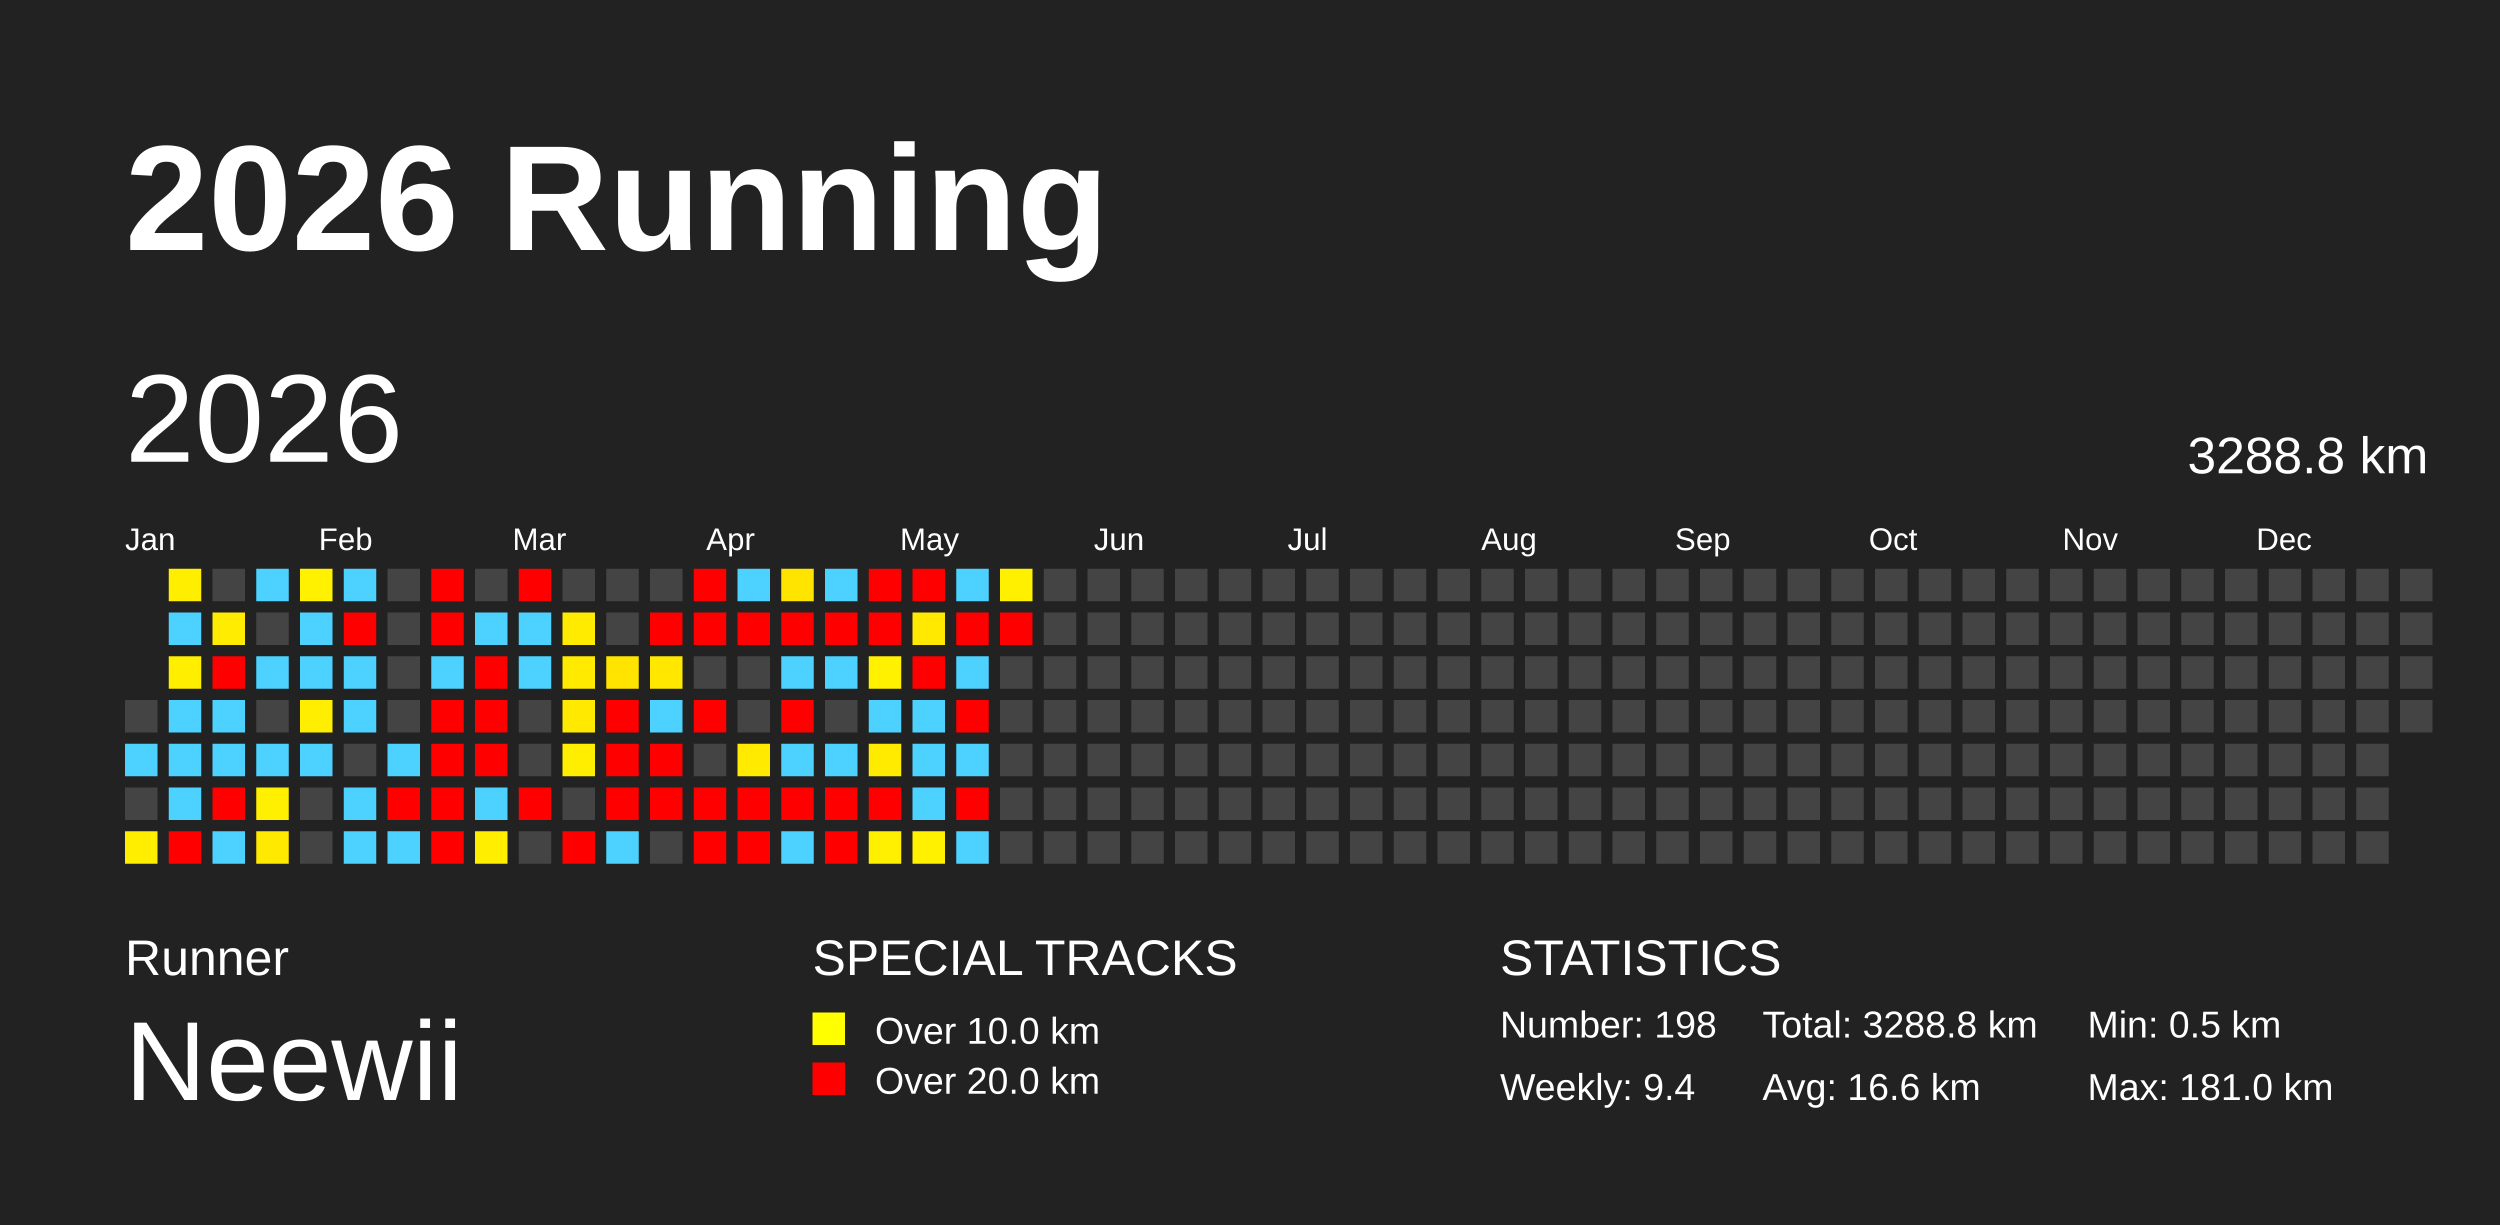
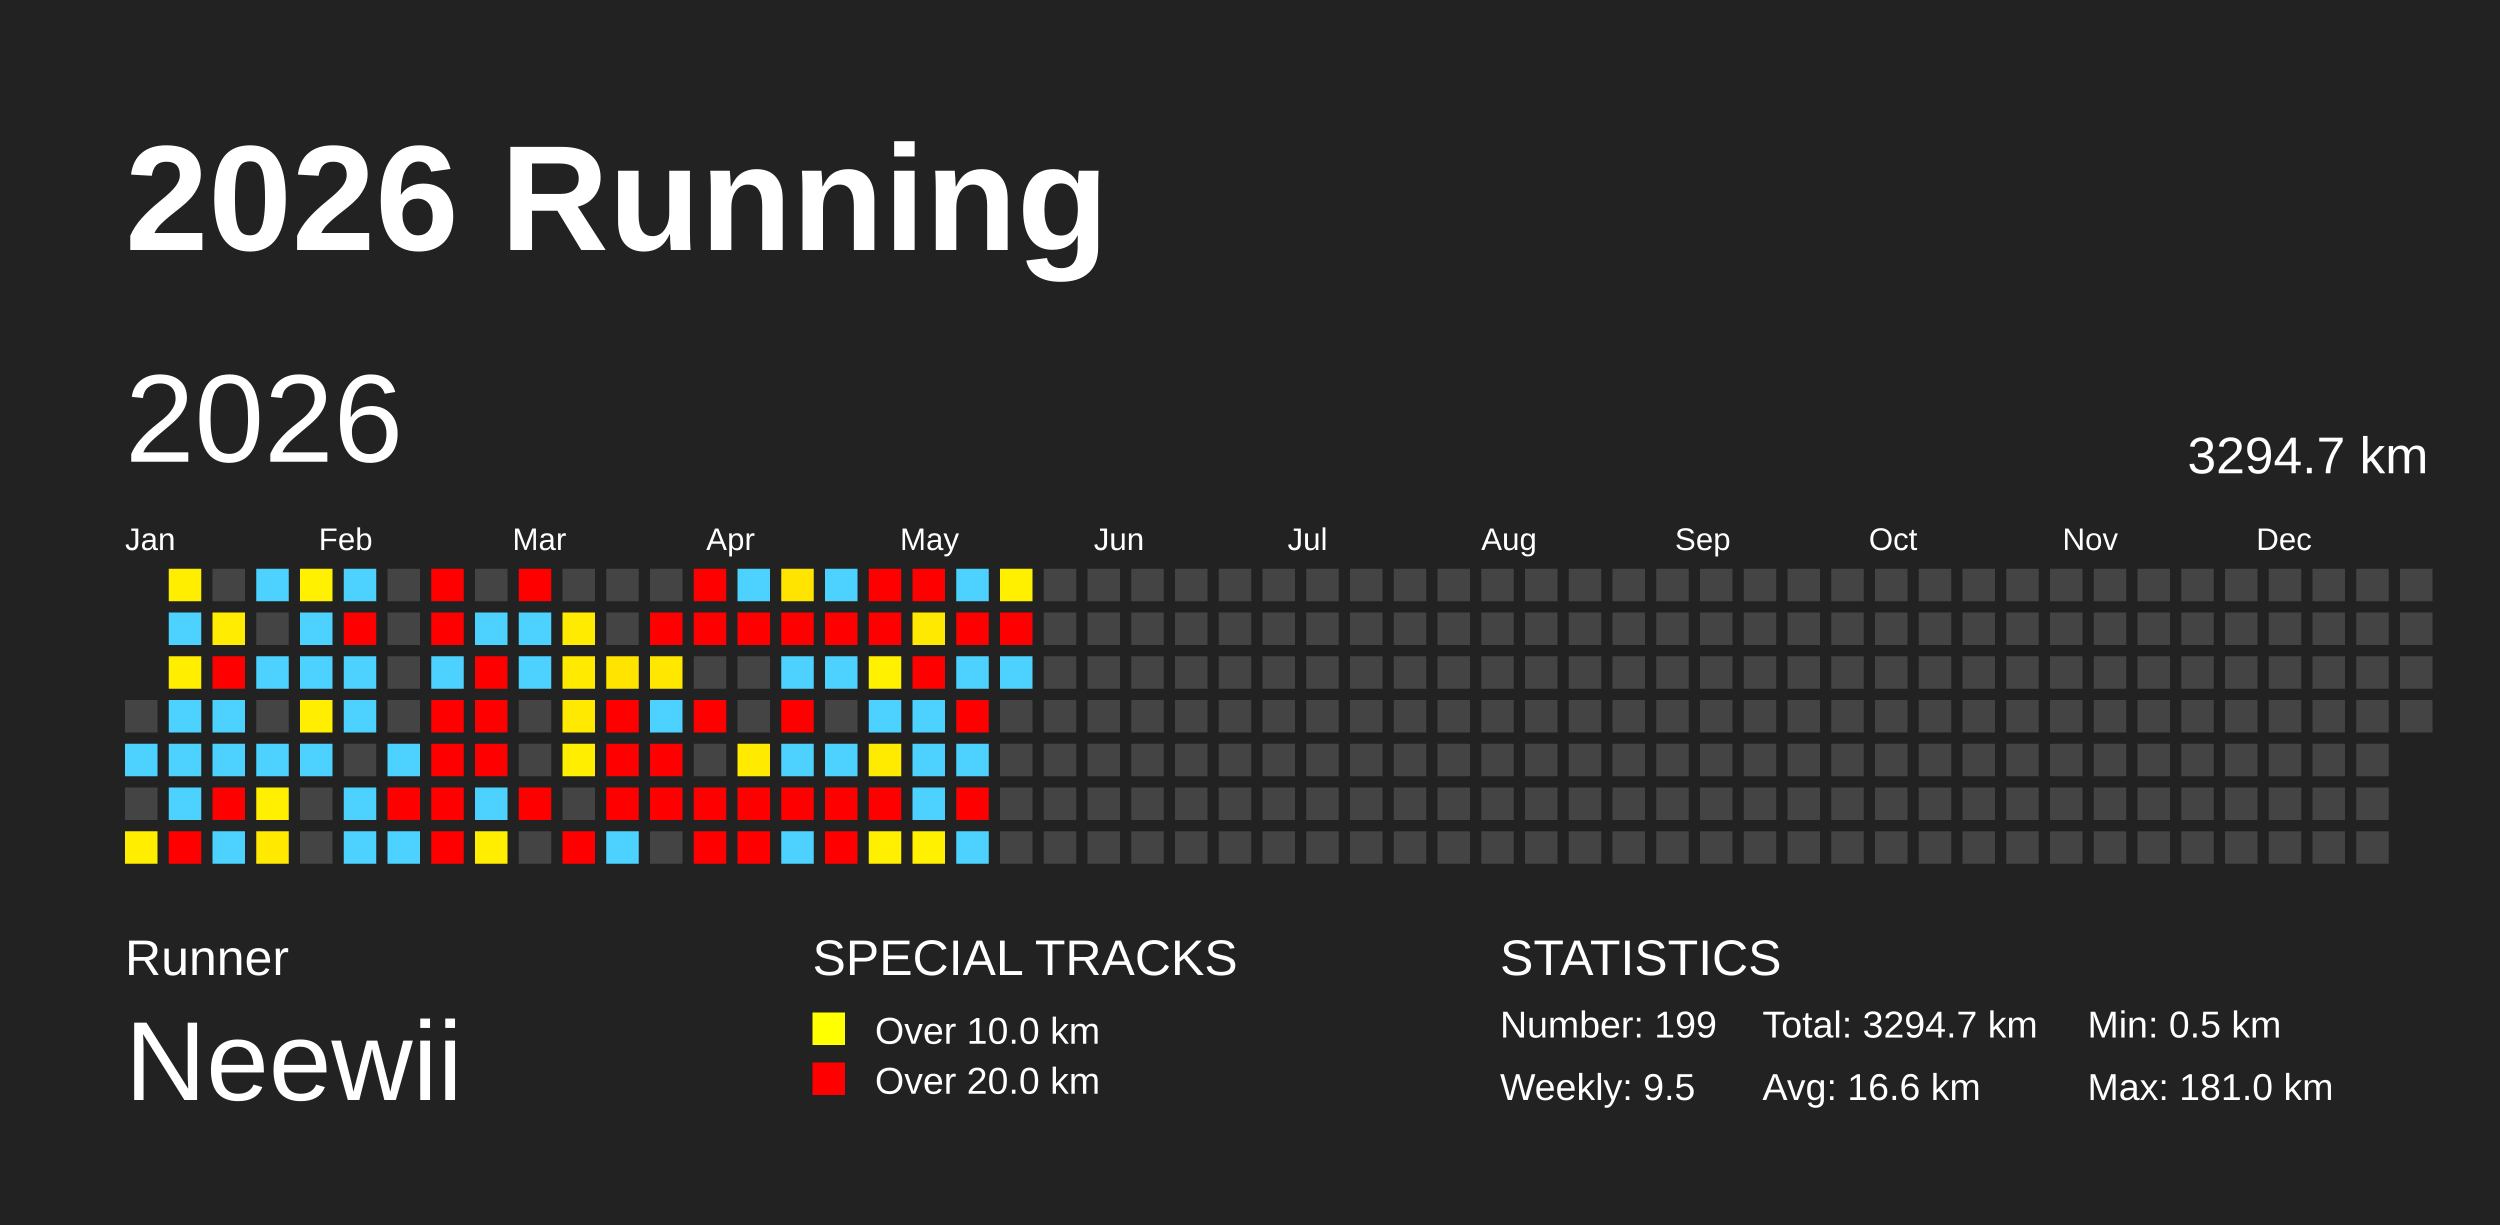
<svg xmlns="http://www.w3.org/2000/svg" baseProfile="full" height="98mm" version="1.1" viewBox="0,0,200,98" width="200mm">
  <defs />
  <rect fill="#222222" height="98" width="200" x="0" y="0" />
  <text fill="#FFFFFF" style="font-size:12px; font-family:Arial; font-weight:bold;" x="10" y="20">2026 Running</text>
  <text fill="#FFFFFF" style="font-size:4px; font-family:Arial" x="10" y="78">Runner</text>
  <text fill="#FFFFFF" style="font-size:9px; font-family:Arial" x="10" y="88">Neewii</text>
  <text fill="#FFFFFF" style="font-size:4px; font-family:Arial" x="65" y="78">SPECIAL TRACKS</text>
  <rect fill="yellow" height="2.6" width="2.6" x="65" y="81" />
  <text fill="#FFFFFF" style="font-size:3px; font-family:Arial" x="70" y="83.5">Over 10.0 km</text>
  <rect fill="red" height="2.6" width="2.6" x="65" y="85" />
  <text fill="#FFFFFF" style="font-size:3px; font-family:Arial" x="70" y="87.5">Over 20.0 km</text>
  <text fill="#FFFFFF" style="font-size:4px; font-family:Arial" x="120" y="78">STATISTICS</text>
-   <text fill="#FFFFFF" style="font-size:3px; font-family:Arial" x="120" y="83">Number: 198</text>
-   <text fill="#FFFFFF" style="font-size:3px; font-family:Arial" x="120" y="88">Weekly: 9.4</text>
-   <text fill="#FFFFFF" style="font-size:3px; font-family:Arial" x="141" y="83">Total: 3288.8 km</text>
+   <text fill="#FFFFFF" style="font-size:3px; font-family:Arial" x="120" y="83">Number: 199</text>
+   <text fill="#FFFFFF" style="font-size:3px; font-family:Arial" x="120" y="88">Weekly: 9.5</text>
+   <text fill="#FFFFFF" style="font-size:3px; font-family:Arial" x="141" y="83">Total: 3294.7 km</text>
  <text fill="#FFFFFF" style="font-size:3px; font-family:Arial" x="141" y="88">Avg: 16.6 km</text>
  <text fill="#FFFFFF" style="font-size:3px; font-family:Arial" x="167" y="83">Min: 0.5 km</text>
  <text fill="#FFFFFF" style="font-size:3px; font-family:Arial" x="167" y="88">Max: 181.0 km</text>
  <text dominant-baseline="hanging" fill="#FFFFFF" style="font-size:10.0px; font-family:Arial;" x="10" y="30">2026</text>
-   <text dominant-baseline="hanging" fill="#FFFFFF" style="font-size:4.125px; font-family:Arial;" x="175" y="35">3288.8 km</text>
+   <text dominant-baseline="hanging" fill="#FFFFFF" style="font-size:4.125px; font-family:Arial;" x="175" y="35">3294.7 km</text>
  <text fill="#FFFFFF" style="font-size:2.5px; font-family:Arial" x="10.0" y="44">Jan</text>
  <text fill="#FFFFFF" style="font-size:2.5px; font-family:Arial" x="25.5" y="44">Feb</text>
  <text fill="#FFFFFF" style="font-size:2.5px; font-family:Arial" x="41.0" y="44">Mar</text>
  <text fill="#FFFFFF" style="font-size:2.5px; font-family:Arial" x="56.5" y="44">Apr</text>
  <text fill="#FFFFFF" style="font-size:2.5px; font-family:Arial" x="72.0" y="44">May</text>
  <text fill="#FFFFFF" style="font-size:2.5px; font-family:Arial" x="87.5" y="44">Jun</text>
  <text fill="#FFFFFF" style="font-size:2.5px; font-family:Arial" x="103.0" y="44">Jul</text>
  <text fill="#FFFFFF" style="font-size:2.5px; font-family:Arial" x="118.5" y="44">Aug</text>
  <text fill="#FFFFFF" style="font-size:2.5px; font-family:Arial" x="134.0" y="44">Sep</text>
  <text fill="#FFFFFF" style="font-size:2.5px; font-family:Arial" x="149.5" y="44">Oct</text>
  <text fill="#FFFFFF" style="font-size:2.5px; font-family:Arial" x="165.0" y="44">Nov</text>
  <text fill="#FFFFFF" style="font-size:2.5px; font-family:Arial" x="180.5" y="44">Dec</text>
  <rect fill="#444444" height="2.6" width="2.6" x="10.0" y="56.0" />
  <rect fill="#4dd2ff" height="2.6" width="2.6" x="10.0" y="59.5" />
  <rect fill="#444444" height="2.6" width="2.6" x="10.0" y="63.0" />
  <rect fill="#ffee00" height="2.6" width="2.6" x="10.0" y="66.5" />
  <rect fill="#ffee00" height="2.6" width="2.6" x="13.5" y="45.5" />
  <rect fill="#4dd2ff" height="2.6" width="2.6" x="13.5" y="49.0" />
  <rect fill="#ffee00" height="2.6" width="2.6" x="13.5" y="52.5" />
  <rect fill="#4dd2ff" height="2.6" width="2.6" x="13.5" y="56.0" />
  <rect fill="#4dd2ff" height="2.6" width="2.6" x="13.5" y="59.5" />
  <rect fill="#4dd2ff" height="2.6" width="2.6" x="13.5" y="63.0" />
  <rect fill="red" height="2.6" width="2.6" x="13.5" y="66.5" />
  <rect fill="#444444" height="2.6" width="2.6" x="17.0" y="45.5" />
  <rect fill="#ffec00" height="2.6" width="2.6" x="17.0" y="49.0" />
  <rect fill="red" height="2.6" width="2.6" x="17.0" y="52.5" />
  <rect fill="#4dd2ff" height="2.6" width="2.6" x="17.0" y="56.0" />
  <rect fill="#4dd2ff" height="2.6" width="2.6" x="17.0" y="59.5" />
  <rect fill="red" height="2.6" width="2.6" x="17.0" y="63.0" />
  <rect fill="#4dd2ff" height="2.6" width="2.6" x="17.0" y="66.5" />
  <rect fill="#4dd2ff" height="2.6" width="2.6" x="20.5" y="45.5" />
  <rect fill="#444444" height="2.6" width="2.6" x="20.5" y="49.0" />
  <rect fill="#4dd2ff" height="2.6" width="2.6" x="20.5" y="52.5" />
  <rect fill="#444444" height="2.6" width="2.6" x="20.5" y="56.0" />
  <rect fill="#4dd2ff" height="2.6" width="2.6" x="20.5" y="59.5" />
  <rect fill="#ffef00" height="2.6" width="2.6" x="20.5" y="63.0" />
  <rect fill="#ffe900" height="2.6" width="2.6" x="20.5" y="66.5" />
  <rect fill="#fff100" height="2.6" width="2.6" x="24.0" y="45.5" />
  <rect fill="#4dd2ff" height="2.6" width="2.6" x="24.0" y="49.0" />
  <rect fill="#4dd2ff" height="2.6" width="2.6" x="24.0" y="52.5" />
  <rect fill="#ffee00" height="2.6" width="2.6" x="24.0" y="56.0" />
  <rect fill="#4dd2ff" height="2.6" width="2.6" x="24.0" y="59.5" />
  <rect fill="#444444" height="2.6" width="2.6" x="24.0" y="63.0" />
  <rect fill="#444444" height="2.6" width="2.6" x="24.0" y="66.5" />
  <rect fill="#4dd2ff" height="2.6" width="2.6" x="27.5" y="45.5" />
  <rect fill="red" height="2.6" width="2.6" x="27.5" y="49.0" />
  <rect fill="#4dd2ff" height="2.6" width="2.6" x="27.5" y="52.5" />
  <rect fill="#4dd2ff" height="2.6" width="2.6" x="27.5" y="56.0" />
  <rect fill="#444444" height="2.6" width="2.6" x="27.5" y="59.5" />
  <rect fill="#4dd2ff" height="2.6" width="2.6" x="27.5" y="63.0" />
  <rect fill="#4dd2ff" height="2.6" width="2.6" x="27.5" y="66.5" />
  <rect fill="#444444" height="2.6" width="2.6" x="31.0" y="45.5" />
  <rect fill="#444444" height="2.6" width="2.6" x="31.0" y="49.0" />
  <rect fill="#444444" height="2.6" width="2.6" x="31.0" y="52.5" />
  <rect fill="#444444" height="2.6" width="2.6" x="31.0" y="56.0" />
  <rect fill="#4dd2ff" height="2.6" width="2.6" x="31.0" y="59.5" />
  <rect fill="red" height="2.6" width="2.6" x="31.0" y="63.0" />
  <rect fill="#4dd2ff" height="2.6" width="2.6" x="31.0" y="66.5" />
  <rect fill="red" height="2.6" width="2.6" x="34.5" y="45.5" />
  <rect fill="red" height="2.6" width="2.6" x="34.5" y="49.0" />
  <rect fill="#4dd2ff" height="2.6" width="2.6" x="34.5" y="52.5" />
  <rect fill="red" height="2.6" width="2.6" x="34.5" y="56.0" />
  <rect fill="red" height="2.6" width="2.6" x="34.5" y="59.5" />
  <rect fill="red" height="2.6" width="2.6" x="34.5" y="63.0" />
  <rect fill="red" height="2.6" width="2.6" x="34.5" y="66.5" />
  <rect fill="#444444" height="2.6" width="2.6" x="38.0" y="45.5" />
  <rect fill="#4dd2ff" height="2.6" width="2.6" x="38.0" y="49.0" />
  <rect fill="red" height="2.6" width="2.6" x="38.0" y="52.5" />
  <rect fill="red" height="2.6" width="2.6" x="38.0" y="56.0" />
  <rect fill="red" height="2.6" width="2.6" x="38.0" y="59.5" />
  <rect fill="#4dd2ff" height="2.6" width="2.6" x="38.0" y="63.0" />
  <rect fill="#ffee00" height="2.6" width="2.6" x="38.0" y="66.5" />
  <rect fill="red" height="2.6" width="2.6" x="41.5" y="45.5" />
  <rect fill="#4dd2ff" height="2.6" width="2.6" x="41.5" y="49.0" />
  <rect fill="#4dd2ff" height="2.6" width="2.6" x="41.5" y="52.5" />
  <rect fill="#444444" height="2.6" width="2.6" x="41.5" y="56.0" />
  <rect fill="#444444" height="2.6" width="2.6" x="41.5" y="59.5" />
  <rect fill="red" height="2.6" width="2.6" x="41.5" y="63.0" />
  <rect fill="#444444" height="2.6" width="2.6" x="41.5" y="66.5" />
  <rect fill="#444444" height="2.6" width="2.6" x="45.0" y="45.5" />
  <rect fill="#ffeb00" height="2.6" width="2.6" x="45.0" y="49.0" />
  <rect fill="#ffea00" height="2.6" width="2.6" x="45.0" y="52.5" />
  <rect fill="#ffe900" height="2.6" width="2.6" x="45.0" y="56.0" />
  <rect fill="#ffee00" height="2.6" width="2.6" x="45.0" y="59.5" />
  <rect fill="#444444" height="2.6" width="2.6" x="45.0" y="63.0" />
  <rect fill="red" height="2.6" width="2.6" x="45.0" y="66.5" />
  <rect fill="#444444" height="2.6" width="2.6" x="48.5" y="45.5" />
  <rect fill="#444444" height="2.6" width="2.6" x="48.5" y="49.0" />
  <rect fill="#ffe400" height="2.6" width="2.6" x="48.5" y="52.5" />
  <rect fill="red" height="2.6" width="2.6" x="48.5" y="56.0" />
  <rect fill="red" height="2.6" width="2.6" x="48.5" y="59.5" />
  <rect fill="red" height="2.6" width="2.6" x="48.5" y="63.0" />
  <rect fill="#4dd2ff" height="2.6" width="2.6" x="48.5" y="66.5" />
  <rect fill="#444444" height="2.6" width="2.6" x="52.0" y="45.5" />
  <rect fill="red" height="2.6" width="2.6" x="52.0" y="49.0" />
  <rect fill="#ffe700" height="2.6" width="2.6" x="52.0" y="52.5" />
  <rect fill="#4dd2ff" height="2.6" width="2.6" x="52.0" y="56.0" />
  <rect fill="red" height="2.6" width="2.6" x="52.0" y="59.5" />
  <rect fill="red" height="2.6" width="2.6" x="52.0" y="63.0" />
  <rect fill="#444444" height="2.6" width="2.6" x="52.0" y="66.5" />
  <rect fill="red" height="2.6" width="2.6" x="55.5" y="45.5" />
  <rect fill="red" height="2.6" width="2.6" x="55.5" y="49.0" />
  <rect fill="#444444" height="2.6" width="2.6" x="55.5" y="52.5" />
  <rect fill="red" height="2.6" width="2.6" x="55.5" y="56.0" />
  <rect fill="#444444" height="2.6" width="2.6" x="55.5" y="59.5" />
  <rect fill="red" height="2.6" width="2.6" x="55.5" y="63.0" />
  <rect fill="red" height="2.6" width="2.6" x="55.5" y="66.5" />
  <rect fill="#4dd2ff" height="2.6" width="2.6" x="59.0" y="45.5" />
  <rect fill="red" height="2.6" width="2.6" x="59.0" y="49.0" />
  <rect fill="#444444" height="2.6" width="2.6" x="59.0" y="52.5" />
  <rect fill="#444444" height="2.6" width="2.6" x="59.0" y="56.0" />
  <rect fill="#ffea00" height="2.6" width="2.6" x="59.0" y="59.5" />
  <rect fill="red" height="2.6" width="2.6" x="59.0" y="63.0" />
  <rect fill="red" height="2.6" width="2.6" x="59.0" y="66.5" />
  <rect fill="#ffe400" height="2.6" width="2.6" x="62.5" y="45.5" />
  <rect fill="red" height="2.6" width="2.6" x="62.5" y="49.0" />
  <rect fill="#4dd2ff" height="2.6" width="2.6" x="62.5" y="52.5" />
  <rect fill="red" height="2.6" width="2.6" x="62.5" y="56.0" />
  <rect fill="#4dd2ff" height="2.6" width="2.6" x="62.5" y="59.5" />
  <rect fill="red" height="2.6" width="2.6" x="62.5" y="63.0" />
  <rect fill="#4dd2ff" height="2.6" width="2.6" x="62.5" y="66.5" />
  <rect fill="#4dd2ff" height="2.6" width="2.6" x="66.0" y="45.5" />
  <rect fill="red" height="2.6" width="2.6" x="66.0" y="49.0" />
  <rect fill="#4dd2ff" height="2.6" width="2.6" x="66.0" y="52.5" />
  <rect fill="#444444" height="2.6" width="2.6" x="66.0" y="56.0" />
  <rect fill="#4dd2ff" height="2.6" width="2.6" x="66.0" y="59.5" />
  <rect fill="red" height="2.6" width="2.6" x="66.0" y="63.0" />
  <rect fill="red" height="2.6" width="2.6" x="66.0" y="66.5" />
  <rect fill="red" height="2.6" width="2.6" x="69.5" y="45.5" />
  <rect fill="red" height="2.6" width="2.6" x="69.5" y="49.0" />
  <rect fill="#fff100" height="2.6" width="2.6" x="69.5" y="52.5" />
  <rect fill="#4dd2ff" height="2.6" width="2.6" x="69.5" y="56.0" />
  <rect fill="#ffeb00" height="2.6" width="2.6" x="69.5" y="59.5" />
  <rect fill="red" height="2.6" width="2.6" x="69.5" y="63.0" />
  <rect fill="#ffef00" height="2.6" width="2.6" x="69.5" y="66.5" />
  <rect fill="red" height="2.6" width="2.6" x="73.0" y="45.5" />
  <rect fill="#ffe900" height="2.6" width="2.6" x="73.0" y="49.0" />
  <rect fill="red" height="2.6" width="2.6" x="73.0" y="52.5" />
  <rect fill="#4dd2ff" height="2.6" width="2.6" x="73.0" y="56.0" />
  <rect fill="#4dd2ff" height="2.6" width="2.6" x="73.0" y="59.5" />
  <rect fill="#4dd2ff" height="2.6" width="2.6" x="73.0" y="63.0" />
  <rect fill="#fff100" height="2.6" width="2.6" x="73.0" y="66.5" />
  <rect fill="#4dd2ff" height="2.6" width="2.6" x="76.5" y="45.5" />
  <rect fill="red" height="2.6" width="2.6" x="76.5" y="49.0" />
  <rect fill="#4dd2ff" height="2.6" width="2.6" x="76.5" y="52.5" />
  <rect fill="red" height="2.6" width="2.6" x="76.5" y="56.0" />
  <rect fill="#4dd2ff" height="2.6" width="2.6" x="76.5" y="59.5" />
  <rect fill="red" height="2.6" width="2.6" x="76.5" y="63.0" />
  <rect fill="#4dd2ff" height="2.6" width="2.6" x="76.5" y="66.5" />
  <rect fill="#fff000" height="2.6" width="2.6" x="80.0" y="45.5" />
  <rect fill="red" height="2.6" width="2.6" x="80.0" y="49.0" />
-   <rect fill="#444444" height="2.6" width="2.6" x="80.0" y="52.5" />
+   <rect fill="#4dd2ff" height="2.6" width="2.6" x="80.0" y="52.5" />
  <rect fill="#444444" height="2.6" width="2.6" x="80.0" y="56.0" />
  <rect fill="#444444" height="2.6" width="2.6" x="80.0" y="59.5" />
  <rect fill="#444444" height="2.6" width="2.6" x="80.0" y="63.0" />
  <rect fill="#444444" height="2.6" width="2.6" x="80.0" y="66.5" />
  <rect fill="#444444" height="2.6" width="2.6" x="83.5" y="45.5" />
  <rect fill="#444444" height="2.6" width="2.6" x="83.5" y="49.0" />
  <rect fill="#444444" height="2.6" width="2.6" x="83.5" y="52.5" />
  <rect fill="#444444" height="2.6" width="2.6" x="83.5" y="56.0" />
  <rect fill="#444444" height="2.6" width="2.6" x="83.5" y="59.5" />
  <rect fill="#444444" height="2.6" width="2.6" x="83.5" y="63.0" />
  <rect fill="#444444" height="2.6" width="2.6" x="83.5" y="66.5" />
  <rect fill="#444444" height="2.6" width="2.6" x="87.0" y="45.5" />
  <rect fill="#444444" height="2.6" width="2.6" x="87.0" y="49.0" />
  <rect fill="#444444" height="2.6" width="2.6" x="87.0" y="52.5" />
  <rect fill="#444444" height="2.6" width="2.6" x="87.0" y="56.0" />
  <rect fill="#444444" height="2.6" width="2.6" x="87.0" y="59.5" />
  <rect fill="#444444" height="2.6" width="2.6" x="87.0" y="63.0" />
  <rect fill="#444444" height="2.6" width="2.6" x="87.0" y="66.5" />
  <rect fill="#444444" height="2.6" width="2.6" x="90.5" y="45.5" />
  <rect fill="#444444" height="2.6" width="2.6" x="90.5" y="49.0" />
  <rect fill="#444444" height="2.6" width="2.6" x="90.5" y="52.5" />
  <rect fill="#444444" height="2.6" width="2.6" x="90.5" y="56.0" />
  <rect fill="#444444" height="2.6" width="2.6" x="90.5" y="59.5" />
  <rect fill="#444444" height="2.6" width="2.6" x="90.5" y="63.0" />
  <rect fill="#444444" height="2.6" width="2.6" x="90.5" y="66.5" />
  <rect fill="#444444" height="2.6" width="2.6" x="94.0" y="45.5" />
  <rect fill="#444444" height="2.6" width="2.6" x="94.0" y="49.0" />
  <rect fill="#444444" height="2.6" width="2.6" x="94.0" y="52.5" />
  <rect fill="#444444" height="2.6" width="2.6" x="94.0" y="56.0" />
  <rect fill="#444444" height="2.6" width="2.6" x="94.0" y="59.5" />
  <rect fill="#444444" height="2.6" width="2.6" x="94.0" y="63.0" />
  <rect fill="#444444" height="2.6" width="2.6" x="94.0" y="66.5" />
  <rect fill="#444444" height="2.6" width="2.6" x="97.5" y="45.5" />
  <rect fill="#444444" height="2.6" width="2.6" x="97.5" y="49.0" />
  <rect fill="#444444" height="2.6" width="2.6" x="97.5" y="52.5" />
  <rect fill="#444444" height="2.6" width="2.6" x="97.5" y="56.0" />
  <rect fill="#444444" height="2.6" width="2.6" x="97.5" y="59.5" />
  <rect fill="#444444" height="2.6" width="2.6" x="97.5" y="63.0" />
  <rect fill="#444444" height="2.6" width="2.6" x="97.5" y="66.5" />
  <rect fill="#444444" height="2.6" width="2.6" x="101.0" y="45.5" />
  <rect fill="#444444" height="2.6" width="2.6" x="101.0" y="49.0" />
  <rect fill="#444444" height="2.6" width="2.6" x="101.0" y="52.5" />
  <rect fill="#444444" height="2.6" width="2.6" x="101.0" y="56.0" />
  <rect fill="#444444" height="2.6" width="2.6" x="101.0" y="59.5" />
  <rect fill="#444444" height="2.6" width="2.6" x="101.0" y="63.0" />
  <rect fill="#444444" height="2.6" width="2.6" x="101.0" y="66.5" />
  <rect fill="#444444" height="2.6" width="2.6" x="104.5" y="45.5" />
  <rect fill="#444444" height="2.6" width="2.6" x="104.5" y="49.0" />
  <rect fill="#444444" height="2.6" width="2.6" x="104.5" y="52.5" />
  <rect fill="#444444" height="2.6" width="2.6" x="104.5" y="56.0" />
  <rect fill="#444444" height="2.6" width="2.6" x="104.5" y="59.5" />
  <rect fill="#444444" height="2.6" width="2.6" x="104.5" y="63.0" />
  <rect fill="#444444" height="2.6" width="2.6" x="104.5" y="66.5" />
  <rect fill="#444444" height="2.6" width="2.6" x="108.0" y="45.5" />
  <rect fill="#444444" height="2.6" width="2.6" x="108.0" y="49.0" />
  <rect fill="#444444" height="2.6" width="2.6" x="108.0" y="52.5" />
  <rect fill="#444444" height="2.6" width="2.6" x="108.0" y="56.0" />
  <rect fill="#444444" height="2.6" width="2.6" x="108.0" y="59.5" />
  <rect fill="#444444" height="2.6" width="2.6" x="108.0" y="63.0" />
  <rect fill="#444444" height="2.6" width="2.6" x="108.0" y="66.5" />
  <rect fill="#444444" height="2.6" width="2.6" x="111.5" y="45.5" />
  <rect fill="#444444" height="2.6" width="2.6" x="111.5" y="49.0" />
  <rect fill="#444444" height="2.6" width="2.6" x="111.5" y="52.5" />
  <rect fill="#444444" height="2.6" width="2.6" x="111.5" y="56.0" />
  <rect fill="#444444" height="2.6" width="2.6" x="111.5" y="59.5" />
  <rect fill="#444444" height="2.6" width="2.6" x="111.5" y="63.0" />
  <rect fill="#444444" height="2.6" width="2.6" x="111.5" y="66.5" />
  <rect fill="#444444" height="2.6" width="2.6" x="115.0" y="45.5" />
  <rect fill="#444444" height="2.6" width="2.6" x="115.0" y="49.0" />
  <rect fill="#444444" height="2.6" width="2.6" x="115.0" y="52.5" />
  <rect fill="#444444" height="2.6" width="2.6" x="115.0" y="56.0" />
  <rect fill="#444444" height="2.6" width="2.6" x="115.0" y="59.5" />
  <rect fill="#444444" height="2.6" width="2.6" x="115.0" y="63.0" />
  <rect fill="#444444" height="2.6" width="2.6" x="115.0" y="66.5" />
  <rect fill="#444444" height="2.6" width="2.6" x="118.5" y="45.5" />
  <rect fill="#444444" height="2.6" width="2.6" x="118.5" y="49.0" />
  <rect fill="#444444" height="2.6" width="2.6" x="118.5" y="52.5" />
  <rect fill="#444444" height="2.6" width="2.6" x="118.5" y="56.0" />
  <rect fill="#444444" height="2.6" width="2.6" x="118.5" y="59.5" />
  <rect fill="#444444" height="2.6" width="2.6" x="118.5" y="63.0" />
  <rect fill="#444444" height="2.6" width="2.6" x="118.5" y="66.5" />
  <rect fill="#444444" height="2.6" width="2.6" x="122.0" y="45.5" />
  <rect fill="#444444" height="2.6" width="2.6" x="122.0" y="49.0" />
  <rect fill="#444444" height="2.6" width="2.6" x="122.0" y="52.5" />
  <rect fill="#444444" height="2.6" width="2.6" x="122.0" y="56.0" />
  <rect fill="#444444" height="2.6" width="2.6" x="122.0" y="59.5" />
  <rect fill="#444444" height="2.6" width="2.6" x="122.0" y="63.0" />
  <rect fill="#444444" height="2.6" width="2.6" x="122.0" y="66.5" />
  <rect fill="#444444" height="2.6" width="2.6" x="125.5" y="45.5" />
  <rect fill="#444444" height="2.6" width="2.6" x="125.5" y="49.0" />
  <rect fill="#444444" height="2.6" width="2.6" x="125.5" y="52.5" />
  <rect fill="#444444" height="2.6" width="2.6" x="125.5" y="56.0" />
  <rect fill="#444444" height="2.6" width="2.6" x="125.5" y="59.5" />
  <rect fill="#444444" height="2.6" width="2.6" x="125.5" y="63.0" />
  <rect fill="#444444" height="2.6" width="2.6" x="125.5" y="66.5" />
  <rect fill="#444444" height="2.6" width="2.6" x="129.0" y="45.5" />
  <rect fill="#444444" height="2.6" width="2.6" x="129.0" y="49.0" />
  <rect fill="#444444" height="2.6" width="2.6" x="129.0" y="52.5" />
  <rect fill="#444444" height="2.6" width="2.6" x="129.0" y="56.0" />
  <rect fill="#444444" height="2.6" width="2.6" x="129.0" y="59.5" />
  <rect fill="#444444" height="2.6" width="2.6" x="129.0" y="63.0" />
  <rect fill="#444444" height="2.6" width="2.6" x="129.0" y="66.5" />
  <rect fill="#444444" height="2.6" width="2.6" x="132.5" y="45.5" />
  <rect fill="#444444" height="2.6" width="2.6" x="132.5" y="49.0" />
  <rect fill="#444444" height="2.6" width="2.6" x="132.5" y="52.5" />
  <rect fill="#444444" height="2.6" width="2.6" x="132.5" y="56.0" />
  <rect fill="#444444" height="2.6" width="2.6" x="132.5" y="59.5" />
  <rect fill="#444444" height="2.6" width="2.6" x="132.5" y="63.0" />
  <rect fill="#444444" height="2.6" width="2.6" x="132.5" y="66.5" />
  <rect fill="#444444" height="2.6" width="2.6" x="136.0" y="45.5" />
  <rect fill="#444444" height="2.6" width="2.6" x="136.0" y="49.0" />
  <rect fill="#444444" height="2.6" width="2.6" x="136.0" y="52.5" />
  <rect fill="#444444" height="2.6" width="2.6" x="136.0" y="56.0" />
  <rect fill="#444444" height="2.6" width="2.6" x="136.0" y="59.5" />
  <rect fill="#444444" height="2.6" width="2.6" x="136.0" y="63.0" />
  <rect fill="#444444" height="2.6" width="2.6" x="136.0" y="66.5" />
  <rect fill="#444444" height="2.6" width="2.6" x="139.5" y="45.5" />
  <rect fill="#444444" height="2.6" width="2.6" x="139.5" y="49.0" />
  <rect fill="#444444" height="2.6" width="2.6" x="139.5" y="52.5" />
  <rect fill="#444444" height="2.6" width="2.6" x="139.5" y="56.0" />
  <rect fill="#444444" height="2.6" width="2.6" x="139.5" y="59.5" />
  <rect fill="#444444" height="2.6" width="2.6" x="139.5" y="63.0" />
  <rect fill="#444444" height="2.6" width="2.6" x="139.5" y="66.5" />
  <rect fill="#444444" height="2.6" width="2.6" x="143.0" y="45.5" />
  <rect fill="#444444" height="2.6" width="2.6" x="143.0" y="49.0" />
  <rect fill="#444444" height="2.6" width="2.6" x="143.0" y="52.5" />
  <rect fill="#444444" height="2.6" width="2.6" x="143.0" y="56.0" />
  <rect fill="#444444" height="2.6" width="2.6" x="143.0" y="59.5" />
  <rect fill="#444444" height="2.6" width="2.6" x="143.0" y="63.0" />
  <rect fill="#444444" height="2.6" width="2.6" x="143.0" y="66.5" />
  <rect fill="#444444" height="2.6" width="2.6" x="146.5" y="45.5" />
  <rect fill="#444444" height="2.6" width="2.6" x="146.5" y="49.0" />
  <rect fill="#444444" height="2.6" width="2.6" x="146.5" y="52.5" />
  <rect fill="#444444" height="2.6" width="2.6" x="146.5" y="56.0" />
  <rect fill="#444444" height="2.6" width="2.6" x="146.5" y="59.5" />
  <rect fill="#444444" height="2.6" width="2.6" x="146.5" y="63.0" />
  <rect fill="#444444" height="2.6" width="2.6" x="146.5" y="66.5" />
  <rect fill="#444444" height="2.6" width="2.6" x="150.0" y="45.5" />
  <rect fill="#444444" height="2.6" width="2.6" x="150.0" y="49.0" />
  <rect fill="#444444" height="2.6" width="2.6" x="150.0" y="52.5" />
  <rect fill="#444444" height="2.6" width="2.6" x="150.0" y="56.0" />
  <rect fill="#444444" height="2.6" width="2.6" x="150.0" y="59.5" />
  <rect fill="#444444" height="2.6" width="2.6" x="150.0" y="63.0" />
  <rect fill="#444444" height="2.6" width="2.6" x="150.0" y="66.5" />
  <rect fill="#444444" height="2.6" width="2.6" x="153.5" y="45.5" />
  <rect fill="#444444" height="2.6" width="2.6" x="153.5" y="49.0" />
  <rect fill="#444444" height="2.6" width="2.6" x="153.5" y="52.5" />
  <rect fill="#444444" height="2.6" width="2.6" x="153.5" y="56.0" />
  <rect fill="#444444" height="2.6" width="2.6" x="153.5" y="59.5" />
  <rect fill="#444444" height="2.6" width="2.6" x="153.5" y="63.0" />
  <rect fill="#444444" height="2.6" width="2.6" x="153.5" y="66.5" />
  <rect fill="#444444" height="2.6" width="2.6" x="157.0" y="45.5" />
  <rect fill="#444444" height="2.6" width="2.6" x="157.0" y="49.0" />
  <rect fill="#444444" height="2.6" width="2.6" x="157.0" y="52.5" />
  <rect fill="#444444" height="2.6" width="2.6" x="157.0" y="56.0" />
  <rect fill="#444444" height="2.6" width="2.6" x="157.0" y="59.5" />
  <rect fill="#444444" height="2.6" width="2.6" x="157.0" y="63.0" />
  <rect fill="#444444" height="2.6" width="2.6" x="157.0" y="66.5" />
  <rect fill="#444444" height="2.6" width="2.6" x="160.5" y="45.5" />
  <rect fill="#444444" height="2.6" width="2.6" x="160.5" y="49.0" />
  <rect fill="#444444" height="2.6" width="2.6" x="160.5" y="52.5" />
  <rect fill="#444444" height="2.6" width="2.6" x="160.5" y="56.0" />
  <rect fill="#444444" height="2.6" width="2.6" x="160.5" y="59.5" />
  <rect fill="#444444" height="2.6" width="2.6" x="160.5" y="63.0" />
  <rect fill="#444444" height="2.6" width="2.6" x="160.5" y="66.5" />
  <rect fill="#444444" height="2.6" width="2.6" x="164.0" y="45.5" />
  <rect fill="#444444" height="2.6" width="2.6" x="164.0" y="49.0" />
  <rect fill="#444444" height="2.6" width="2.6" x="164.0" y="52.5" />
  <rect fill="#444444" height="2.6" width="2.6" x="164.0" y="56.0" />
  <rect fill="#444444" height="2.6" width="2.6" x="164.0" y="59.5" />
  <rect fill="#444444" height="2.6" width="2.6" x="164.0" y="63.0" />
  <rect fill="#444444" height="2.6" width="2.6" x="164.0" y="66.5" />
  <rect fill="#444444" height="2.6" width="2.6" x="167.5" y="45.5" />
  <rect fill="#444444" height="2.6" width="2.6" x="167.5" y="49.0" />
  <rect fill="#444444" height="2.6" width="2.6" x="167.5" y="52.5" />
  <rect fill="#444444" height="2.6" width="2.6" x="167.5" y="56.0" />
  <rect fill="#444444" height="2.6" width="2.6" x="167.5" y="59.5" />
  <rect fill="#444444" height="2.6" width="2.6" x="167.5" y="63.0" />
  <rect fill="#444444" height="2.6" width="2.6" x="167.5" y="66.5" />
  <rect fill="#444444" height="2.6" width="2.6" x="171.0" y="45.5" />
  <rect fill="#444444" height="2.6" width="2.6" x="171.0" y="49.0" />
  <rect fill="#444444" height="2.6" width="2.6" x="171.0" y="52.5" />
  <rect fill="#444444" height="2.6" width="2.6" x="171.0" y="56.0" />
  <rect fill="#444444" height="2.6" width="2.6" x="171.0" y="59.5" />
  <rect fill="#444444" height="2.6" width="2.6" x="171.0" y="63.0" />
  <rect fill="#444444" height="2.6" width="2.6" x="171.0" y="66.5" />
  <rect fill="#444444" height="2.6" width="2.6" x="174.5" y="45.5" />
  <rect fill="#444444" height="2.6" width="2.6" x="174.5" y="49.0" />
  <rect fill="#444444" height="2.6" width="2.6" x="174.5" y="52.5" />
  <rect fill="#444444" height="2.6" width="2.6" x="174.5" y="56.0" />
  <rect fill="#444444" height="2.6" width="2.6" x="174.5" y="59.5" />
  <rect fill="#444444" height="2.6" width="2.6" x="174.5" y="63.0" />
  <rect fill="#444444" height="2.6" width="2.6" x="174.5" y="66.5" />
  <rect fill="#444444" height="2.6" width="2.6" x="178.0" y="45.5" />
  <rect fill="#444444" height="2.6" width="2.6" x="178.0" y="49.0" />
  <rect fill="#444444" height="2.6" width="2.6" x="178.0" y="52.5" />
  <rect fill="#444444" height="2.6" width="2.6" x="178.0" y="56.0" />
  <rect fill="#444444" height="2.6" width="2.6" x="178.0" y="59.5" />
  <rect fill="#444444" height="2.6" width="2.6" x="178.0" y="63.0" />
  <rect fill="#444444" height="2.6" width="2.6" x="178.0" y="66.5" />
  <rect fill="#444444" height="2.6" width="2.6" x="181.5" y="45.5" />
  <rect fill="#444444" height="2.6" width="2.6" x="181.5" y="49.0" />
  <rect fill="#444444" height="2.6" width="2.6" x="181.5" y="52.5" />
  <rect fill="#444444" height="2.6" width="2.6" x="181.5" y="56.0" />
  <rect fill="#444444" height="2.6" width="2.6" x="181.5" y="59.5" />
  <rect fill="#444444" height="2.6" width="2.6" x="181.5" y="63.0" />
  <rect fill="#444444" height="2.6" width="2.6" x="181.5" y="66.5" />
  <rect fill="#444444" height="2.6" width="2.6" x="185.0" y="45.5" />
  <rect fill="#444444" height="2.6" width="2.6" x="185.0" y="49.0" />
  <rect fill="#444444" height="2.6" width="2.6" x="185.0" y="52.5" />
  <rect fill="#444444" height="2.6" width="2.6" x="185.0" y="56.0" />
  <rect fill="#444444" height="2.6" width="2.6" x="185.0" y="59.5" />
  <rect fill="#444444" height="2.6" width="2.6" x="185.0" y="63.0" />
  <rect fill="#444444" height="2.6" width="2.6" x="185.0" y="66.5" />
  <rect fill="#444444" height="2.6" width="2.6" x="188.5" y="45.5" />
  <rect fill="#444444" height="2.6" width="2.6" x="188.5" y="49.0" />
  <rect fill="#444444" height="2.6" width="2.6" x="188.5" y="52.5" />
  <rect fill="#444444" height="2.6" width="2.6" x="188.5" y="56.0" />
  <rect fill="#444444" height="2.6" width="2.6" x="188.5" y="59.5" />
  <rect fill="#444444" height="2.6" width="2.6" x="188.5" y="63.0" />
  <rect fill="#444444" height="2.6" width="2.6" x="188.5" y="66.5" />
  <rect fill="#444444" height="2.6" width="2.6" x="192.0" y="45.5" />
  <rect fill="#444444" height="2.6" width="2.6" x="192.0" y="49.0" />
  <rect fill="#444444" height="2.6" width="2.6" x="192.0" y="52.5" />
  <rect fill="#444444" height="2.6" width="2.6" x="192.0" y="56.0" />
</svg>
